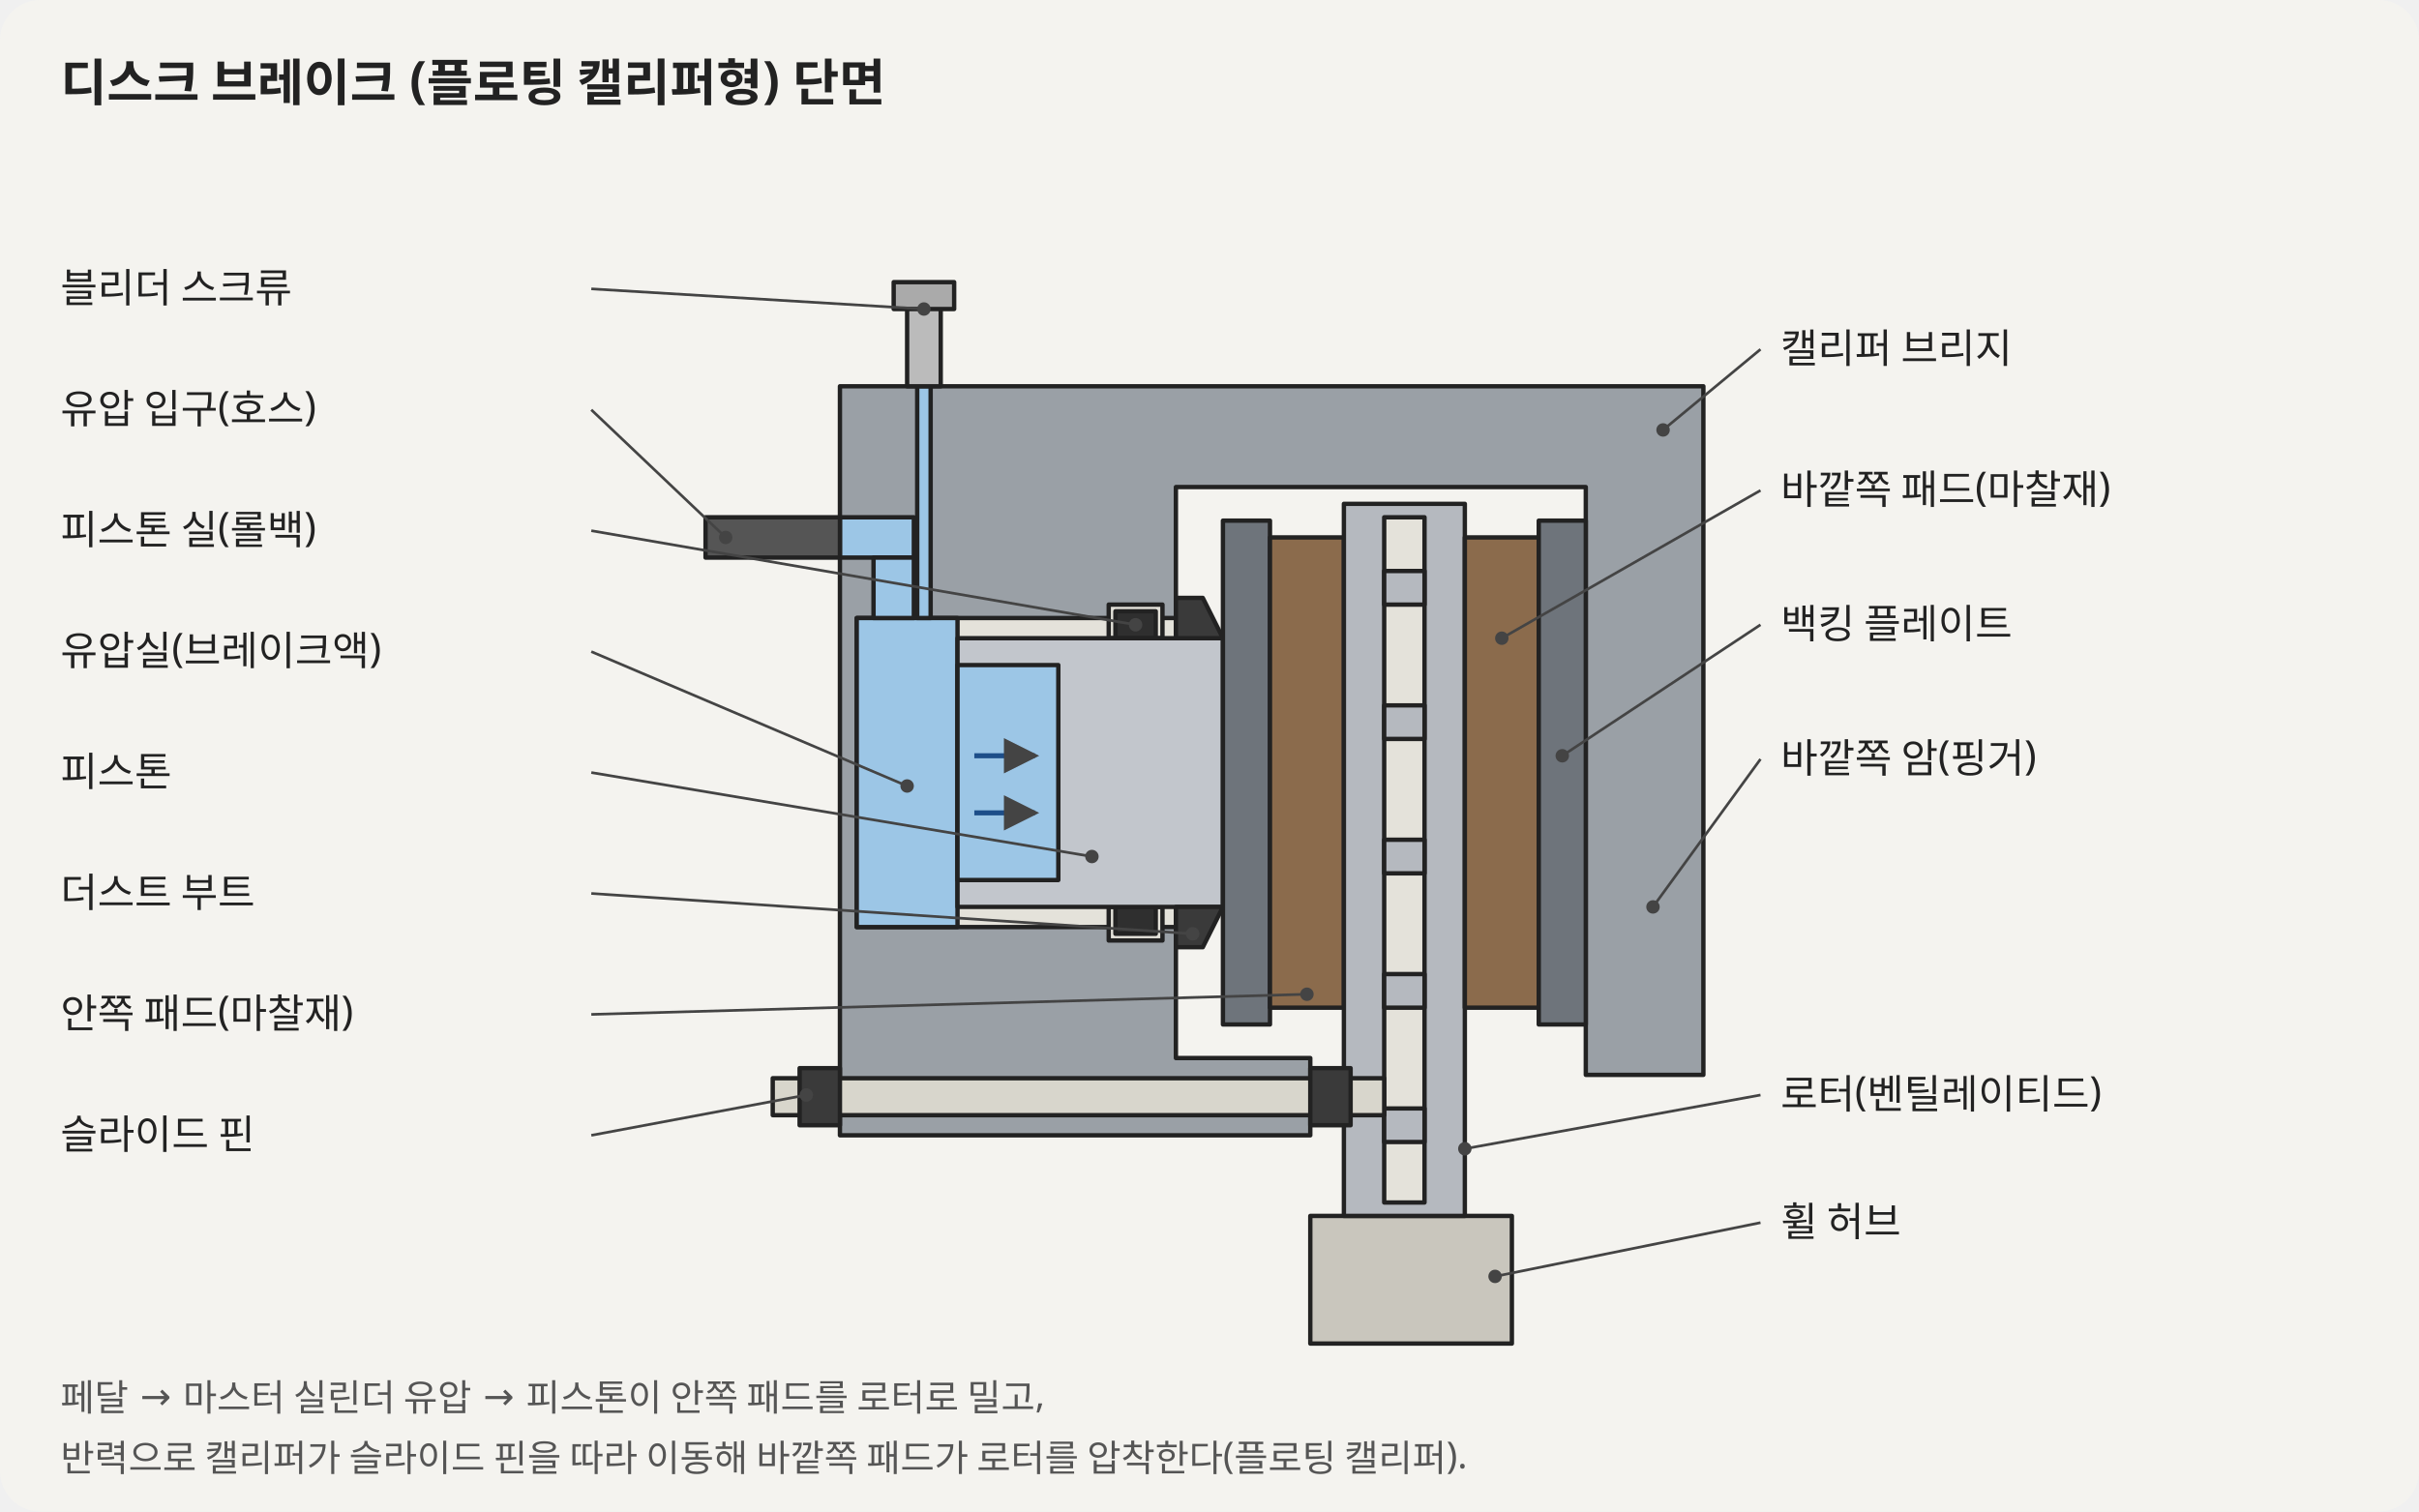
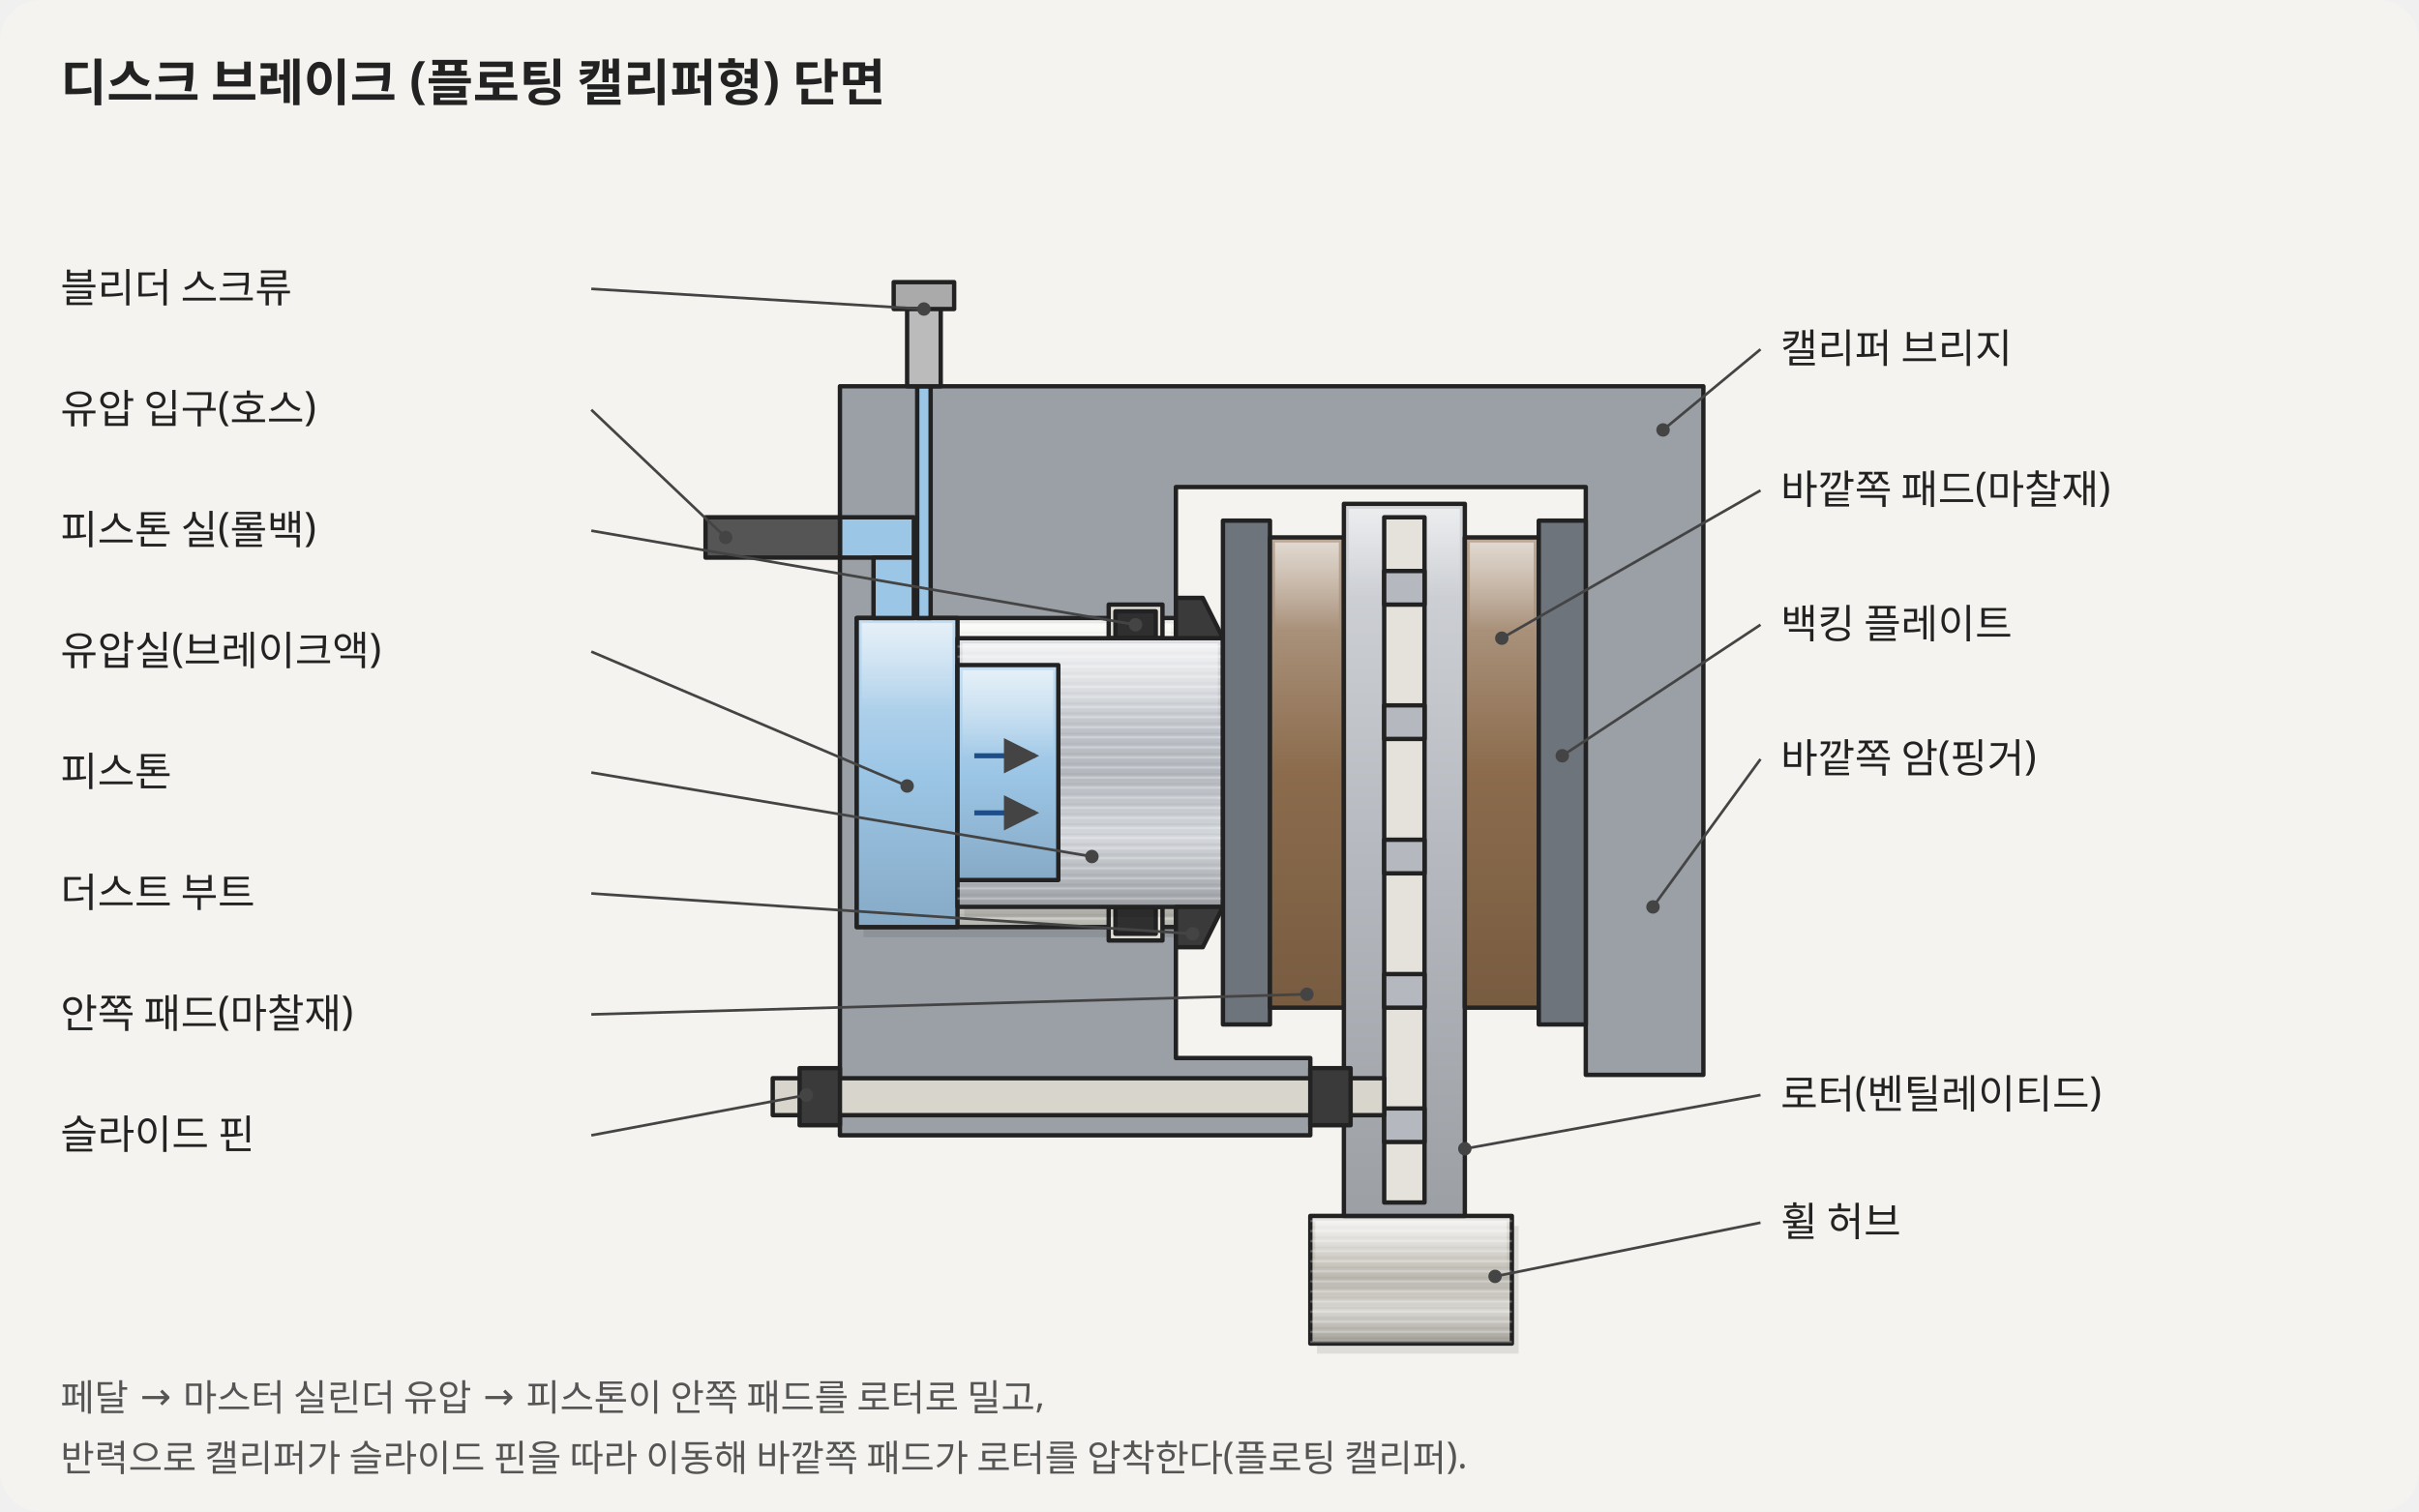
<svg xmlns="http://www.w3.org/2000/svg" viewBox="0 0 720 450" width="720" height="450" role="img" aria-label="플로팅 캘리퍼형 디스크 브레이크 단면도">
  <style>
text{font:12px "Apple SD Gothic Neo","Malgun Gothic","Noto Sans KR",sans-serif;fill:#222}
.t{font-size:15px;font-weight:700}.n{font-size:11px;fill:#555}
.l{stroke:#444;stroke-width:.8;fill:none}.d{fill:#444}
.o{stroke:#222;stroke-width:1.3;stroke-linejoin:round}
.k{stroke:#222;stroke-width:1;fill:none}
</style>
+   <defs>
+     <linearGradient id="mat_gl" x1="0" y1="0" x2="0" y2="1">
+       <stop offset="0" stop-color="#fff" stop-opacity=".55" />
+       <stop offset="1" stop-color="#fff" stop-opacity="0" />
+     </linearGradient>
+     <pattern id="mat_br" width="6" height="3" patternUnits="userSpaceOnUse">
+       <path d="M0,1.5H6" stroke="#fff" stroke-width=".7" opacity=".5" />
+       <path d="M0,.4H6" stroke="#000" stroke-width=".5" opacity=".08" />
+     </pattern>
+     <linearGradient id="mat_c9c6bdm" x1="0" y1="0" x2="0" y2="1">
+       <stop offset="0" stop-color="#e7e5e1" />
+       <stop offset="0.28" stop-color="#c9c6bd" />
+       <stop offset="0.5" stop-color="#bbb8b0" />
+       <stop offset="0.74" stop-color="#d9d7d1" />
+       <stop offset="1" stop-color="#a19e97" />
+     </linearGradient>
+     <linearGradient id="mat_e4e2dam" x1="0" y1="0" x2="0" y2="1">
+       <stop offset="0" stop-color="#f3f2ee" />
+       <stop offset="0.28" stop-color="#e4e2da" />
+       <stop offset="0.5" stop-color="#d4d2cb" />
+       <stop offset="0.74" stop-color="#ecebe5" />
+       <stop offset="1" stop-color="#b6b5ae" />
+     </linearGradient>
+     <linearGradient id="mat_9cc6e6p" x1="0" y1="0" x2="0" y2="1">
+       <stop offset="0" stop-color="#c6def0" />
+       <stop offset="0.5" stop-color="#9cc6e6" />
+       <stop offset="1" stop-color="#86aac6" />
+     </linearGradient>
+     <linearGradient id="mat_c2c6ccm" x1="0" y1="0" x2="0" y2="1">
+       <stop offset="0" stop-color="#e4e5e8" />
+       <stop offset="0.28" stop-color="#c2c6cc" />
+       <stop offset="0.5" stop-color="#b4b8be" />
+       <stop offset="0.74" stop-color="#d4d7db" />
+       <stop offset="1" stop-color="#9b9ea3" />
+     </linearGradient>
+     <linearGradient id="mat_8b6b4cp" x1="0" y1="0" x2="0" y2="1">
+       <stop offset="0" stop-color="#bca997" />
+       <stop offset="0.5" stop-color="#8b6b4c" />
+       <stop offset="1" stop-color="#785c41" />
+     </linearGradient>
+     <linearGradient id="mat_b5b9bfp" x1="0" y1="0" x2="0" y2="1">
+       <stop offset="0" stop-color="#d4d6da" />
+       <stop offset="0.5" stop-color="#b5b9bf" />
+       <stop offset="1" stop-color="#9c9fa4" />
+     </linearGradient>
+   </defs>
  <defs>
    <marker id="a" viewBox="0 0 8 8" refX="7" refY="4" markerWidth="7" markerHeight="7" orient="auto">
      <path d="M0,0L8,4L0,8Z" fill="#444" />
    </marker>
    <marker id="r" viewBox="0 0 8 8" refX="7" refY="4" markerWidth="7" markerHeight="7" orient="auto">
      <path d="M0,0L8,4L0,8Z" fill="#c1121f" />
    </marker>
  </defs>
  <rect width="720" height="450" rx="12" fill="#F4F3EF" />
  <text class="t" x="18" y="30">디스크 브레이크 (플로팅 캘리퍼형) 단면</text>
  <g transform="translate(100,20)">
-     <rect class="o" x="290" y="342" width="60" height="38" fill="#c9c6bd" />
+     <rect x="292.0" y="345.0" width="60.0" height="38.0" rx="0" fill="#000" opacity=".09" />
+     <rect class="o" x="290" y="342" width="60" height="38" fill="url(#mat_c9c6bdm)" />
+     <rect x="290.0" y="342.0" width="60.0" height="38.0" rx="0" fill="url(#mat_br)" opacity=".5" pointer-events="none" />
+     <rect x="291.5" y="343.5" width="57.0" height="15.96" rx="0" fill="url(#mat_gl)" pointer-events="none" />
    <path class="o" d="M150,95H407V300H372V125H250V295H290V318H150Z" fill="#9aa0a6" />
-     <rect class="o" x="155" y="164" width="95" height="92" fill="#e4e2da" />
-     <rect class="o" x="155" y="164" width="30" height="92" fill="#9cc6e6" />
+     <rect x="157.0" y="167.0" width="95.0" height="92.0" rx="0" fill="#000" opacity=".09" />
+     <rect class="o" x="155" y="164" width="95" height="92" fill="url(#mat_e4e2dam)" />
+     <rect x="155.0" y="164.0" width="95.0" height="92.0" rx="0" fill="url(#mat_br)" opacity=".5" pointer-events="none" />
+     <rect x="156.5" y="165.5" width="92.0" height="26" rx="0" fill="url(#mat_gl)" pointer-events="none" />
+     <rect class="o" x="155" y="164" width="30" height="92" fill="url(#mat_9cc6e6p)" />
+     <rect x="156.5" y="165.5" width="27.0" height="26" rx="0" fill="url(#mat_gl)" pointer-events="none" />
    <rect class="o" x="150" y="134" width="22" height="12" fill="#9cc6e6" />
    <rect class="o" x="160" y="146" width="12" height="18" fill="#9cc6e6" />
    <rect class="o" x="110" y="134" width="40" height="12" fill="#555" />
    <rect class="o" x="173" y="95" width="4" height="69" fill="#9cc6e6" stroke-width=".6" />
    <rect class="o" x="170" y="70" width="10" height="25" fill="#bbb" />
    <rect class="o" x="166" y="64" width="18" height="8" fill="#aaa" />
    <rect class="o" x="230" y="160" width="16" height="10" fill="#e4e2da" />
    <rect class="o" x="232" y="162" width="12" height="8" fill="#2f2f2f" />
    <rect class="o" x="230" y="250" width="16" height="10" fill="#e4e2da" />
    <rect class="o" x="232" y="250" width="12" height="8" fill="#2f2f2f" />
-     <rect class="o" x="185" y="170" width="79" height="80" fill="#c2c6cc" />
-     <rect class="o" x="185" y="178" width="30" height="64" fill="#9cc6e6" />
+     <rect x="187.0" y="173.0" width="79.0" height="80.0" rx="0" fill="#000" opacity=".09" />
+     <rect class="o" x="185" y="170" width="79" height="80" fill="url(#mat_c2c6ccm)" />
+     <rect x="185.0" y="170.0" width="79.0" height="80.0" rx="0" fill="url(#mat_br)" opacity=".5" pointer-events="none" />
+     <rect x="186.5" y="171.5" width="76.0" height="26" rx="0" fill="url(#mat_gl)" pointer-events="none" />
+     <rect class="o" x="185" y="178" width="30" height="64" fill="url(#mat_9cc6e6p)" />
+     <rect x="186.5" y="179.5" width="27.0" height="26" rx="0" fill="url(#mat_gl)" pointer-events="none" />
    <path class="o" d="M250,158H258L264,170H250Z" fill="#3a3a3a" />
    <path class="o" d="M250,262H258L264,250H250Z" fill="#3a3a3a" />
    <rect class="o" x="264" y="135" width="14" height="150" fill="#6e747b" />
-     <rect class="o" x="278" y="140" width="22" height="140" fill="#8b6b4c" />
-     <rect class="o" x="300" y="130" width="36" height="212" fill="#b5b9bf" />
+     <rect class="o" x="278" y="140" width="22" height="140" fill="url(#mat_8b6b4cp)" />
+     <rect x="279.5" y="141.5" width="19.0" height="26" rx="0" fill="url(#mat_gl)" pointer-events="none" />
+     <rect class="o" x="300" y="130" width="36" height="212" fill="url(#mat_b5b9bfp)" />
+     <rect x="301.5" y="131.5" width="33.0" height="26" rx="0" fill="url(#mat_gl)" pointer-events="none" />
    <rect class="o" x="312" y="134" width="12" height="204" fill="#e4e2da" />
    <rect class="o" x="312" y="150" width="12" height="10" fill="#b5b9bf" />
    <rect class="o" x="312" y="190" width="12" height="10" fill="#b5b9bf" />
    <rect class="o" x="312" y="230" width="12" height="10" fill="#b5b9bf" />
    <rect class="o" x="312" y="270" width="12" height="10" fill="#b5b9bf" />
    <rect class="o" x="312" y="310" width="12" height="10" fill="#b5b9bf" />
-     <rect class="o" x="336" y="140" width="22" height="140" fill="#8b6b4c" />
+     <rect class="o" x="336" y="140" width="22" height="140" fill="url(#mat_8b6b4cp)" />
+     <rect x="337.5" y="141.5" width="19.0" height="26" rx="0" fill="url(#mat_gl)" pointer-events="none" />
    <rect class="o" x="358" y="135" width="14" height="150" fill="#6e747b" />
    <rect class="o" x="130" y="301" width="182" height="11" fill="#d8d6cc" />
    <rect class="o" x="138" y="298" width="12" height="17" fill="#3a3a3a" />
    <rect class="o" x="290" y="298" width="12" height="17" fill="#3a3a3a" />
    <path d="M190,205H208" stroke="#1d4e89" stroke-width="1.5" marker-end="url(#a)" />
    <path d="M190,222H208" stroke="#1d4e89" stroke-width="1.5" marker-end="url(#a)" />
  </g>
  <text x="18" y="90">블리더 스크류</text>
  <path class="l" d="M176,86L275,92" />
  <circle class="d" cx="275" cy="92" r="2" />
  <text x="18" y="126">유압 입구(호스)</text>
  <path class="l" d="M176,122L216,160" />
  <circle class="d" cx="216" cy="160" r="2" />
  <text x="18" y="162">피스톤 실(롤백)</text>
  <path class="l" d="M176,158L338,186" />
  <circle class="d" cx="338" cy="186" r="2" />
  <text x="18" y="198">유압실(브레이크액)</text>
  <path class="l" d="M176,194L270,234" />
  <circle class="d" cx="270" cy="234" r="2" />
  <text x="18" y="234">피스톤</text>
  <path class="l" d="M176,230L325,255" />
  <circle class="d" cx="325" cy="255" r="2" />
  <text x="18" y="270">더스트 부트</text>
  <path class="l" d="M176,266L355,278" />
  <circle class="d" cx="355" cy="278" r="2" />
  <text x="18" y="306">안쪽 패드(마찰재)</text>
  <path class="l" d="M176,302L389,296" />
  <circle class="d" cx="389" cy="296" r="2" />
  <text x="18" y="342">슬라이드 핀</text>
  <path class="l" d="M176,338L240,326" />
  <circle class="d" cx="240" cy="326" r="2" />
  <text x="530" y="108">캘리퍼 브리지</text>
  <path class="l" d="M524,104L495,128" />
  <circle class="d" cx="495" cy="128" r="2" />
  <text x="530" y="150">바깥쪽 패드(마찰재)</text>
  <path class="l" d="M524,146L447,190" />
  <circle class="d" cx="447" cy="190" r="2" />
  <text x="530" y="190">백킹 플레이트</text>
  <path class="l" d="M524,186L465,225" />
  <circle class="d" cx="465" cy="225" r="2" />
  <text x="530" y="230">바깥쪽 암(핑거)</text>
  <path class="l" d="M524,226L492,270" />
  <circle class="d" cx="492" cy="270" r="2" />
  <text x="530" y="330">로터(벤틸레이티드)</text>
  <path class="l" d="M524,326L436,342" />
  <circle class="d" cx="436" cy="342" r="2" />
  <text x="530" y="368">휠 허브</text>
  <path class="l" d="M524,364L445,380" />
  <circle class="d" cx="445" cy="380" r="2" />
  <text class="n" x="18" y="420">페달 → 마스터 실린더 유압 → 피스톤이 안쪽 패드를 로터로 밀고,</text>
  <text class="n" x="18" y="438">반력으로 캘리퍼가 슬라이드 핀을 따라 이동해 바깥쪽 패드가 로터를 압착한다(플로팅 캘리퍼).</text>
</svg>
